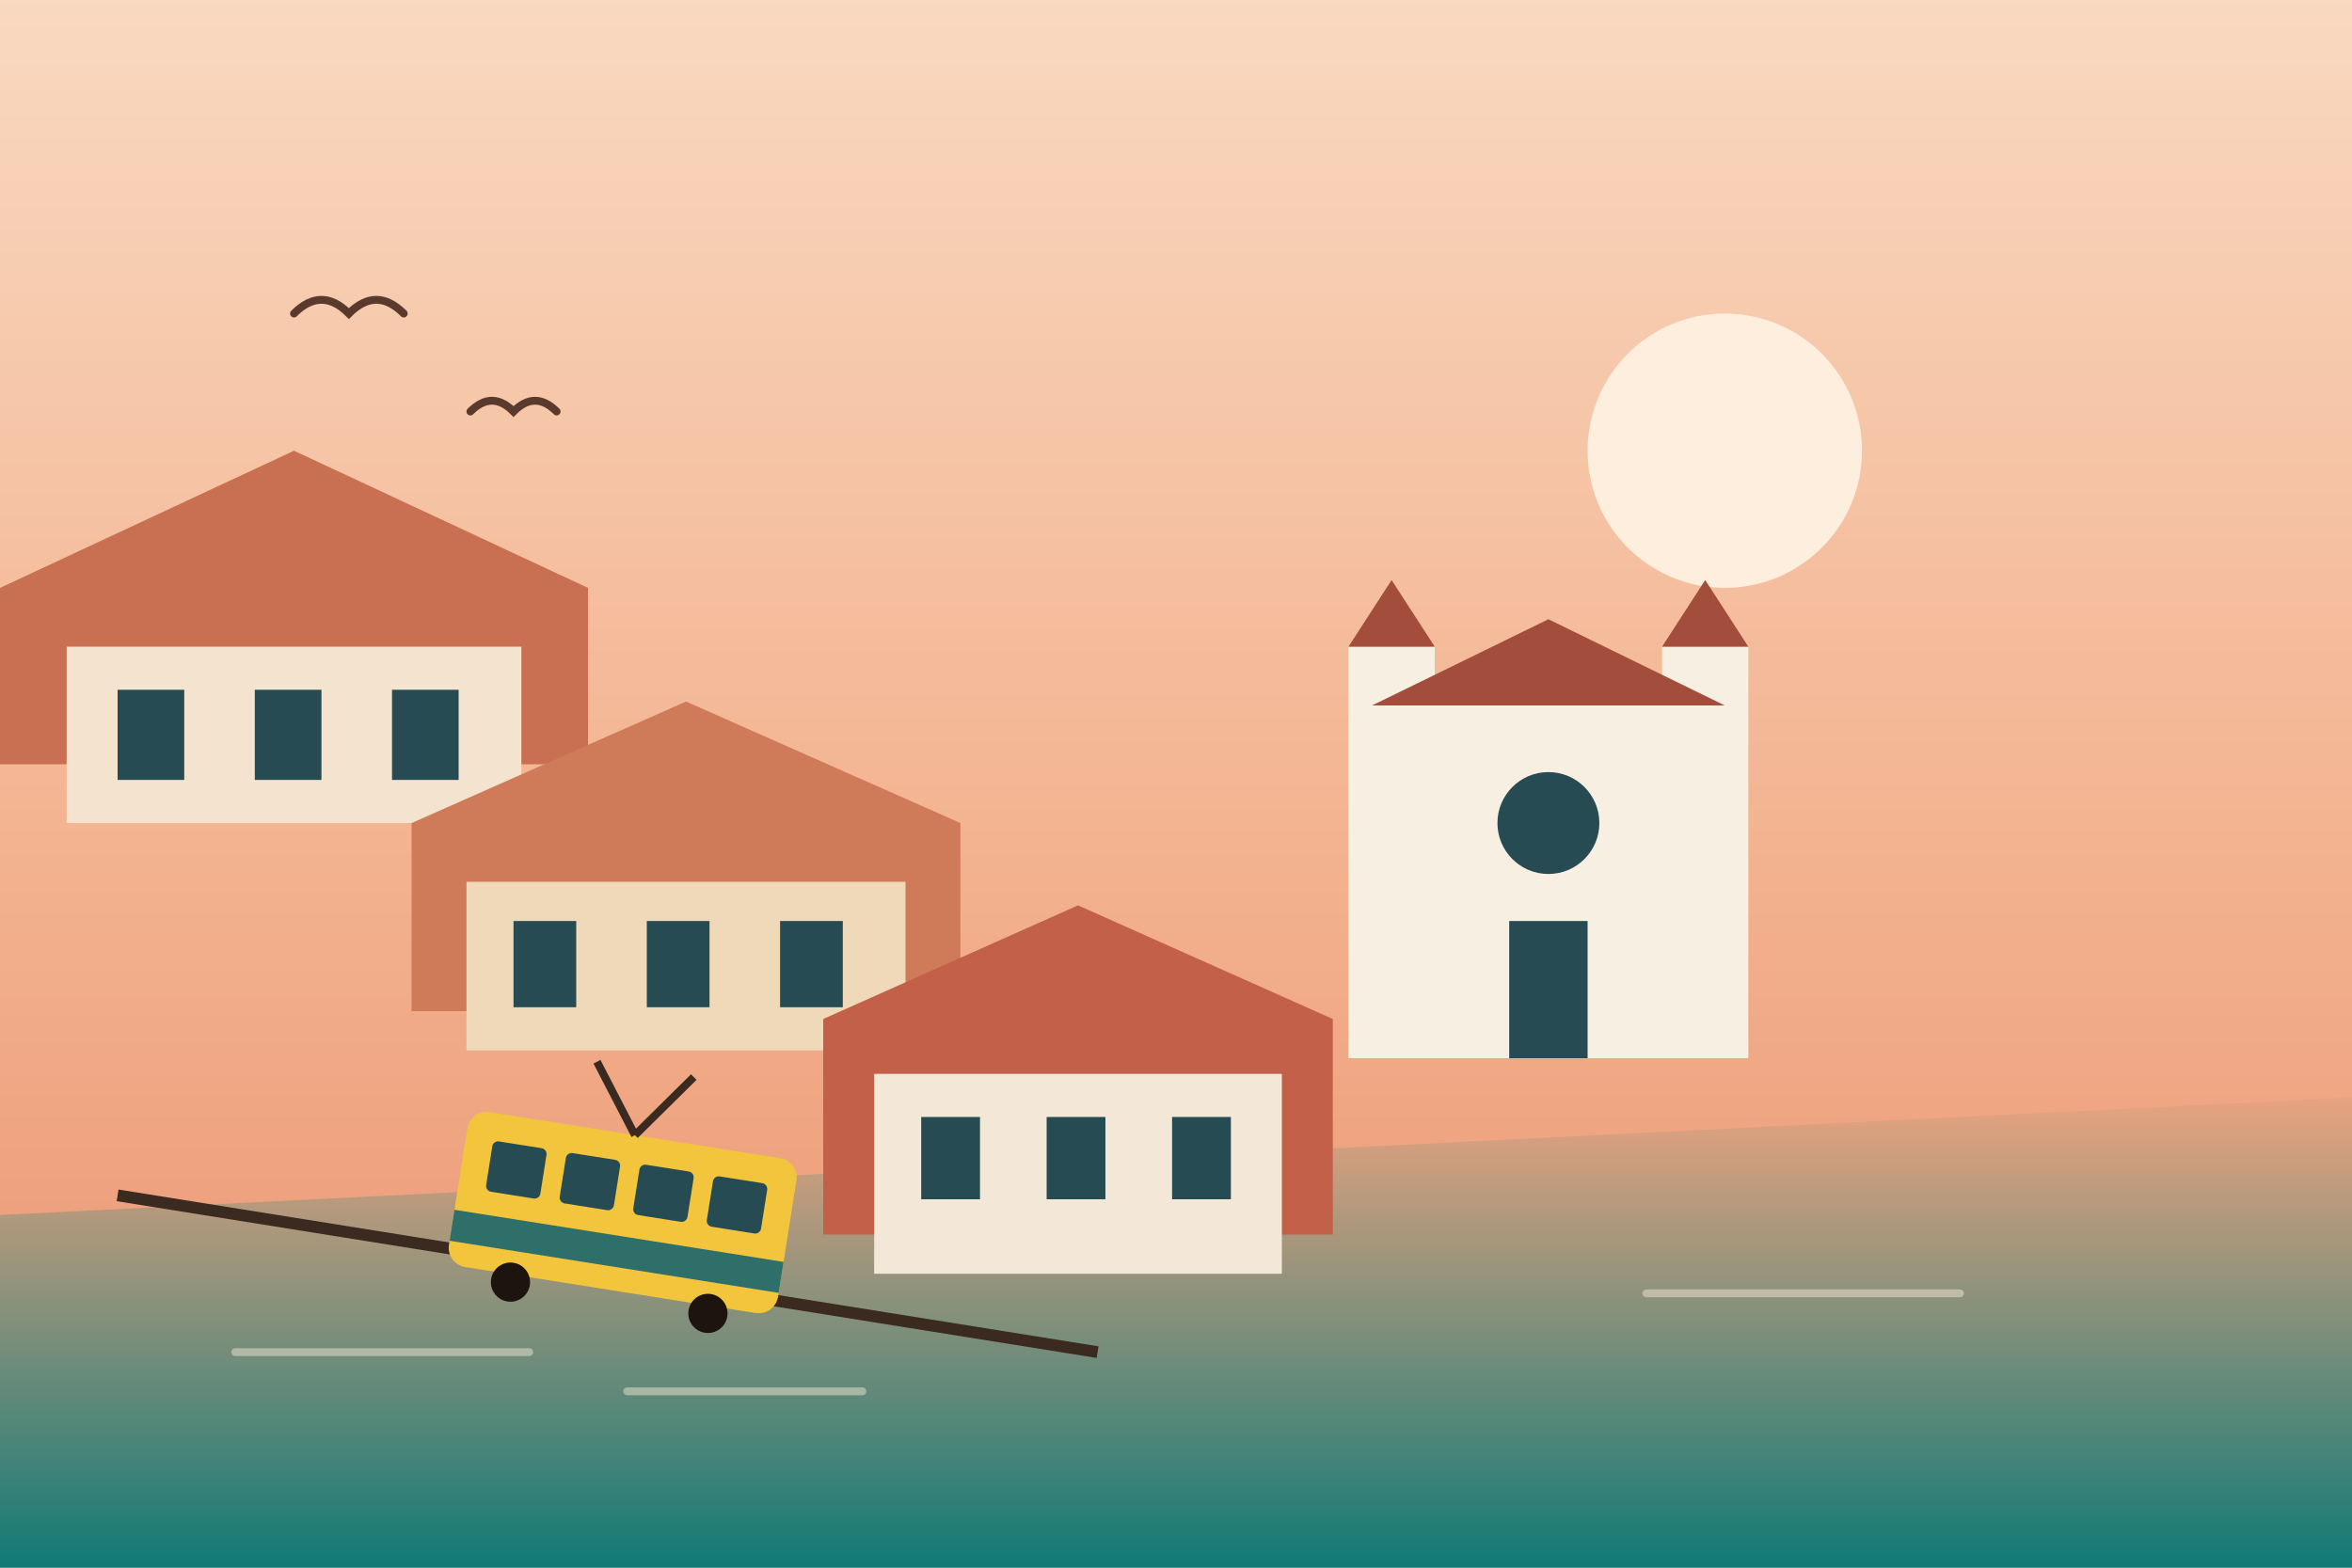
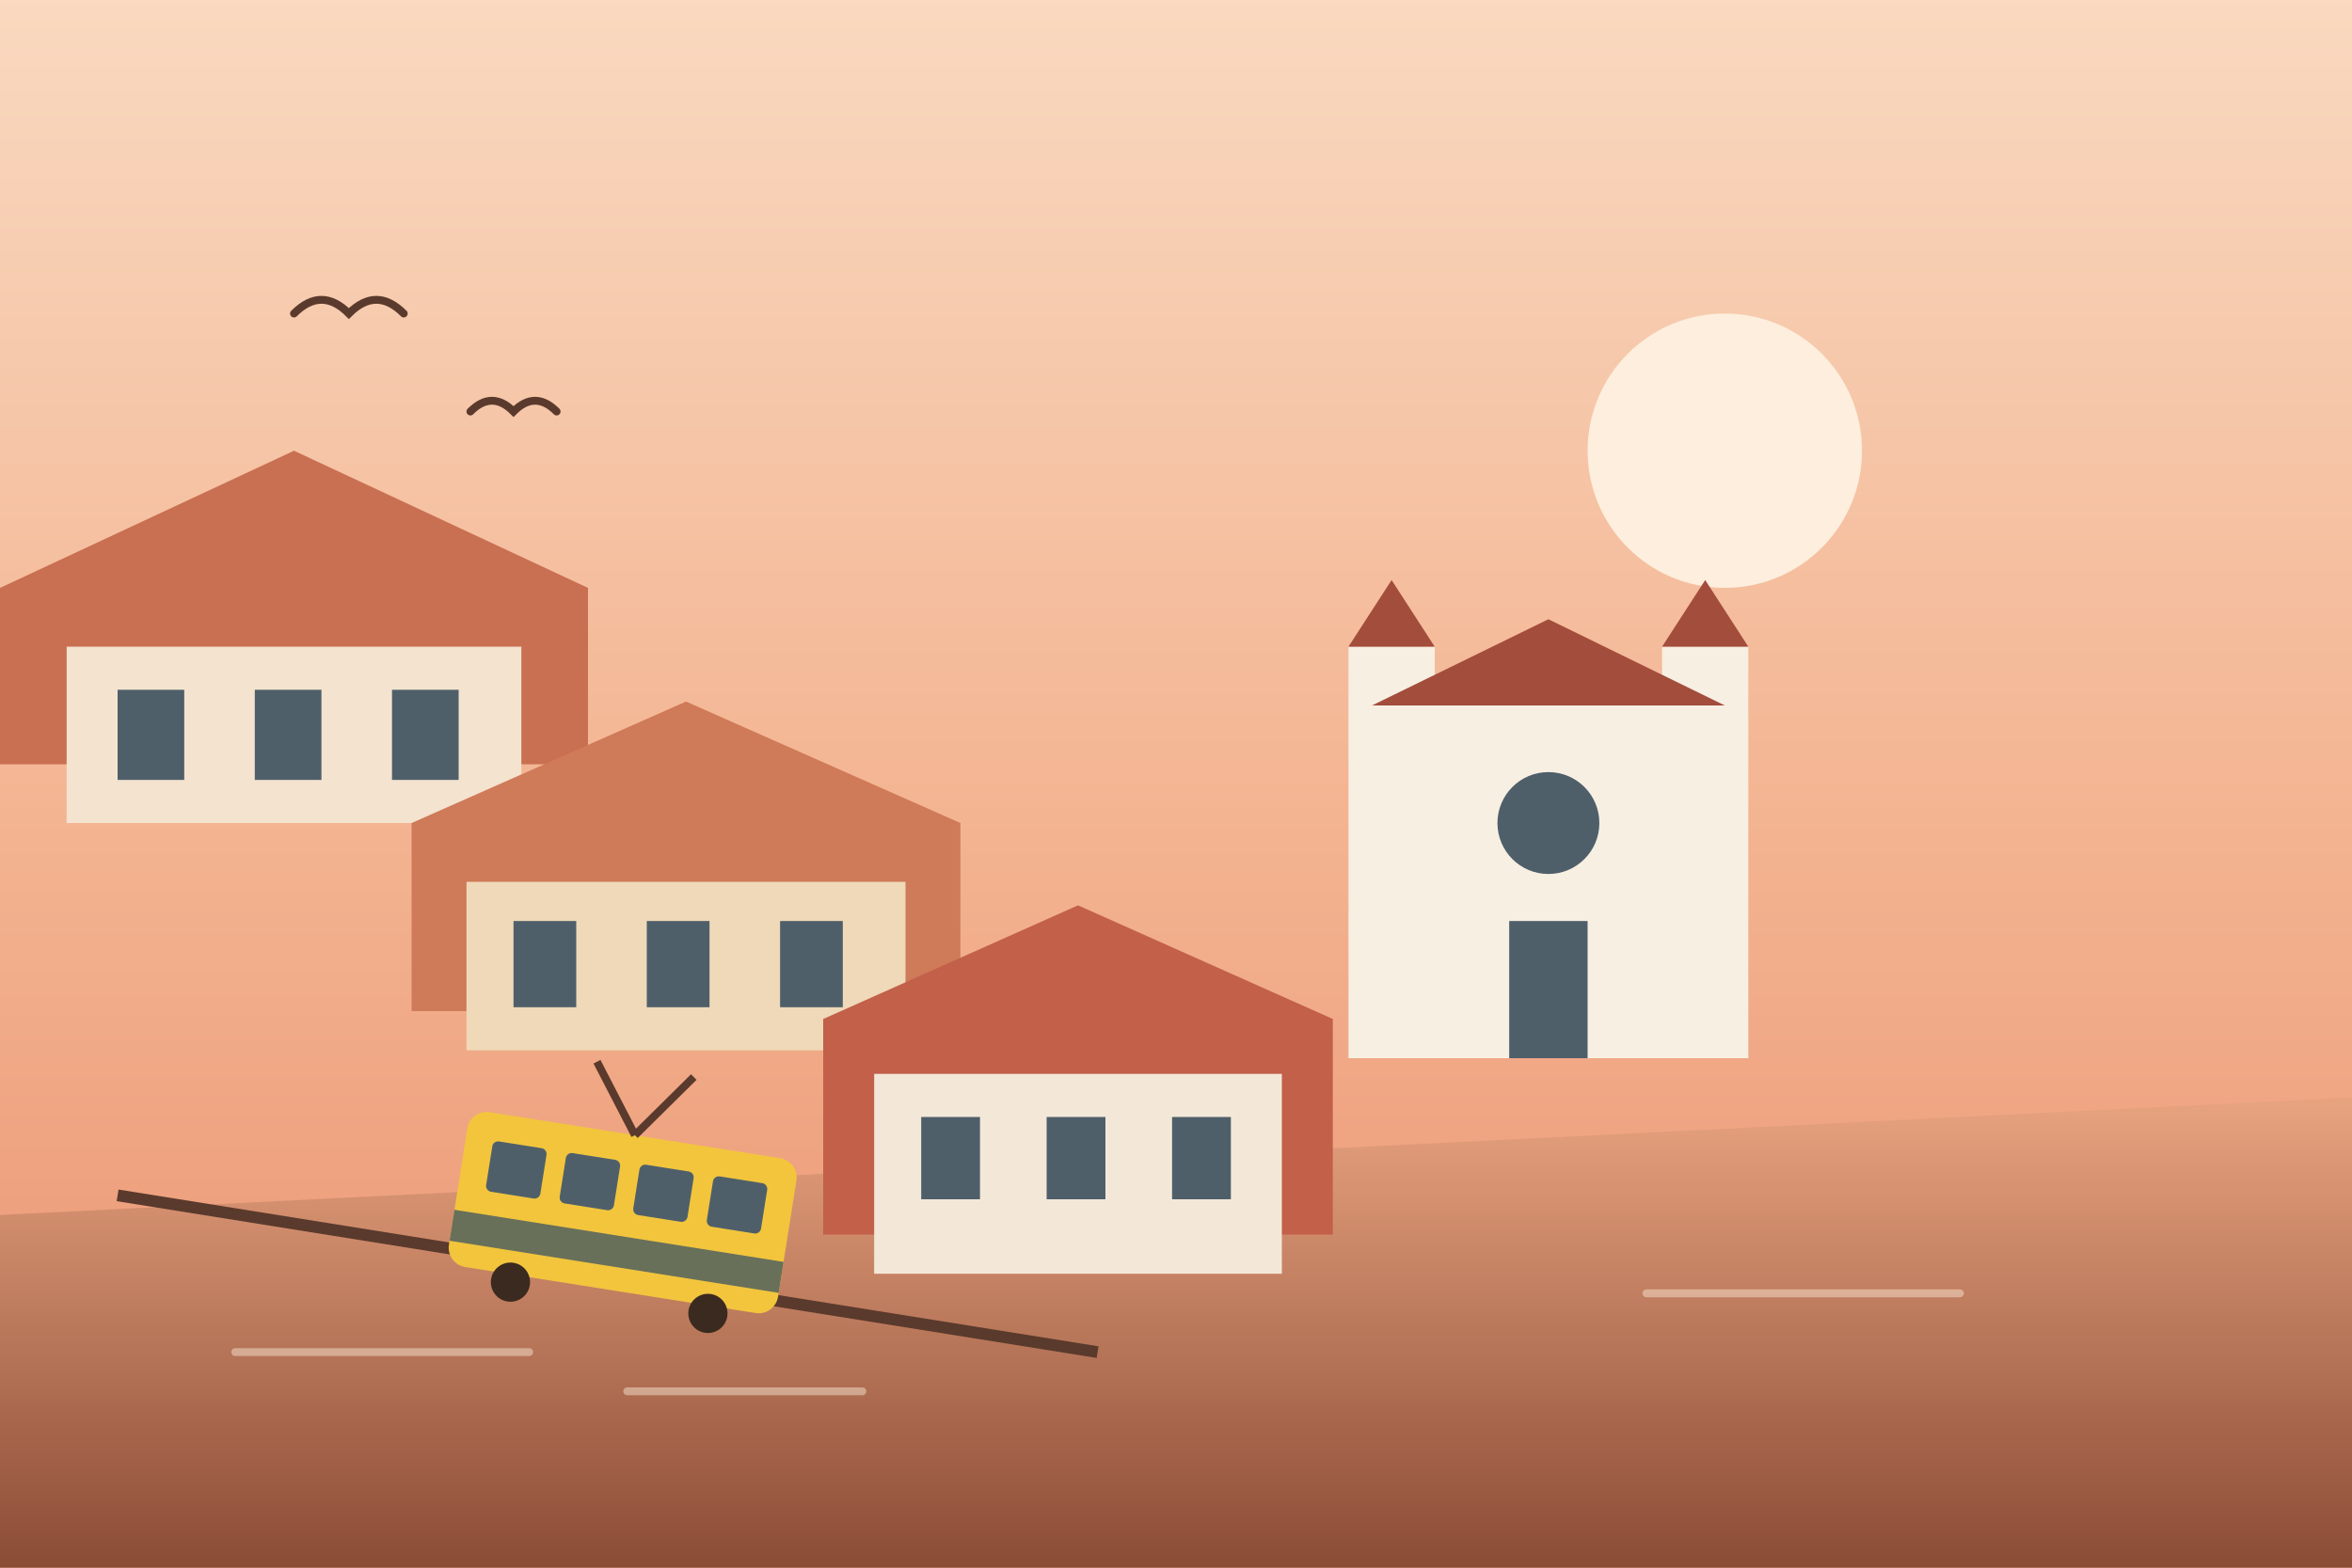
<svg xmlns="http://www.w3.org/2000/svg" viewBox="0 0 1200 800" preserveAspectRatio="xMidYMid slice">
  <defs>
    <linearGradient id="lsky" x1="0" y1="0" x2="0" y2="1">
      <stop offset="0" stop-color="#f9d9c0" />
      <stop offset="0.55" stop-color="#f3b28f" />
      <stop offset="1" stop-color="#e98f6d" />
    </linearGradient>
    <linearGradient id="ltagus" x1="0" y1="0" x2="0" y2="1">
      <stop offset="0" stop-color="#e8a37f" />
-       <stop offset="1" stop-color="#117a76" />
+       <stop offset="1" stop-color="#8b4c36" />
    </linearGradient>
  </defs>
  <rect width="1200" height="800" fill="url(#lsky)" />
  <circle cx="880" cy="230" r="70" fill="#fdeedd" />
  <path d="M0 620 L1200 560 L1200 800 L0 800 Z" fill="url(#ltagus)" />
  <path d="M120 690 h150 M320 710 h120 M840 660 h160" stroke="#fdeedd" stroke-opacity="0.45" stroke-width="4" stroke-linecap="round" />
  <g>
    <g fill="#c96f52">
      <path d="M0 300 l150 -70 150 70 v90 h-300 Z" />
    </g>
    <rect x="34" y="330" width="232" height="90" fill="#f3e3cf" />
-     <g fill="#274b53">
+     <g fill="#4f5f6a">
      <rect x="60" y="352" width="34" height="46" />
      <rect x="130" y="352" width="34" height="46" />
      <rect x="200" y="352" width="34" height="46" />
    </g>
    <g fill="#cf7a58">
      <path d="M210 420 l140 -62 140 62 v96 h-280 Z" />
    </g>
    <rect x="238" y="450" width="224" height="86" fill="#efd9b8" />
-     <g fill="#274b53">
+     <g fill="#4f5f6a">
      <rect x="262" y="470" width="32" height="44" />
      <rect x="330" y="470" width="32" height="44" />
      <rect x="398" y="470" width="32" height="44" />
    </g>
    <g fill="#c2604a">
      <path d="M420 520 l130 -58 130 58 v110 h-260 Z" />
    </g>
    <rect x="446" y="548" width="208" height="102" fill="#f3e8d8" />
-     <g fill="#274b53">
+     <g fill="#4f5f6a">
      <rect x="470" y="570" width="30" height="42" />
      <rect x="534" y="570" width="30" height="42" />
      <rect x="598" y="570" width="30" height="42" />
    </g>
    <g fill="#f7efe2">
      <rect x="700" y="360" width="180" height="180" />
      <rect x="688" y="330" width="44" height="210" />
      <rect x="848" y="330" width="44" height="210" />
    </g>
    <g fill="#a34d3c">
      <path d="M688 330 l22 -34 22 34 Z" />
      <path d="M848 330 l22 -34 22 34 Z" />
      <path d="M700 360 l90 -44 90 44 Z" />
    </g>
-     <circle cx="790" cy="420" r="26" fill="#274b53" />
-     <rect x="770" y="470" width="40" height="70" fill="#274b53" />
+     <circle cx="790" cy="420" r="26" fill="#4f5f6a" />
+     <rect x="770" y="470" width="40" height="70" fill="#4f5f6a" />
  </g>
  <g>
-     <path d="M60 610 L560 690" stroke="#3a2a20" stroke-width="6" />
+     <path d="M60 610 L560 690" stroke="#5a3a2c" stroke-width="6" />
    <g transform="translate(240,566) rotate(9)">
      <rect x="0" y="0" width="170" height="80" rx="10" fill="#f2c53d" />
-       <rect x="0" y="52" width="170" height="16" fill="#2f6f6a" />
-       <g fill="#274b53">
+       <rect x="0" y="52" width="170" height="16" fill="#68705a" />
+       <g fill="#4f5f6a">
        <rect x="14" y="14" width="28" height="26" rx="3" />
        <rect x="52" y="14" width="28" height="26" rx="3" />
        <rect x="90" y="14" width="28" height="26" rx="3" />
        <rect x="128" y="14" width="28" height="26" rx="3" />
      </g>
-       <path d="M85 0 L60 -34 M85 0 L110 -34" stroke="#3a2a20" stroke-width="4" />
-       <circle cx="34" cy="84" r="10" fill="#1d1410" />
-       <circle cx="136" cy="84" r="10" fill="#1d1410" />
+       <path d="M85 0 L60 -34 M85 0 L110 -34" stroke="#5a3a2c" stroke-width="4" />
+       <circle cx="34" cy="84" r="10" fill="#3a2a20" />
+       <circle cx="136" cy="84" r="10" fill="#3a2a20" />
    </g>
  </g>
  <g stroke="#5a3a2c" stroke-width="4" fill="none" stroke-linecap="round">
    <path d="M150 160 q14 -14 28 0 q14 -14 28 0" />
    <path d="M240 210 q11 -11 22 0 q11 -11 22 0" />
  </g>
</svg>
